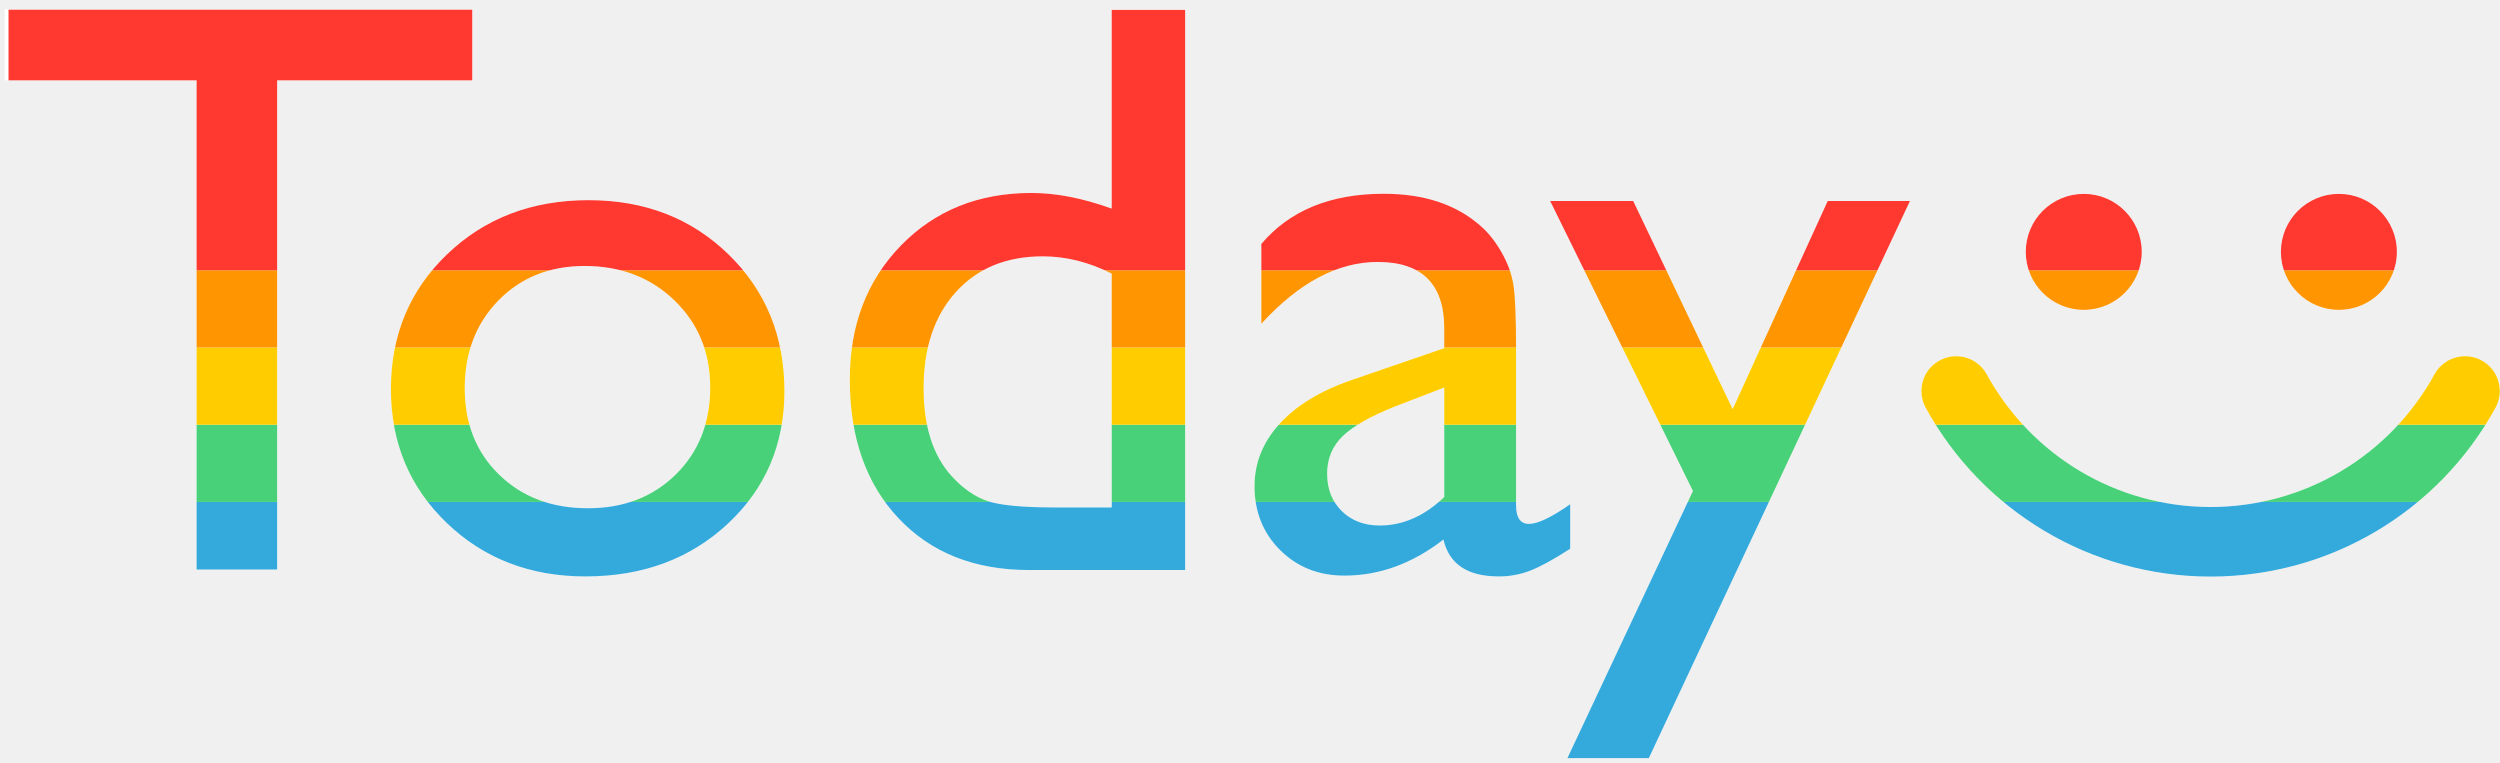
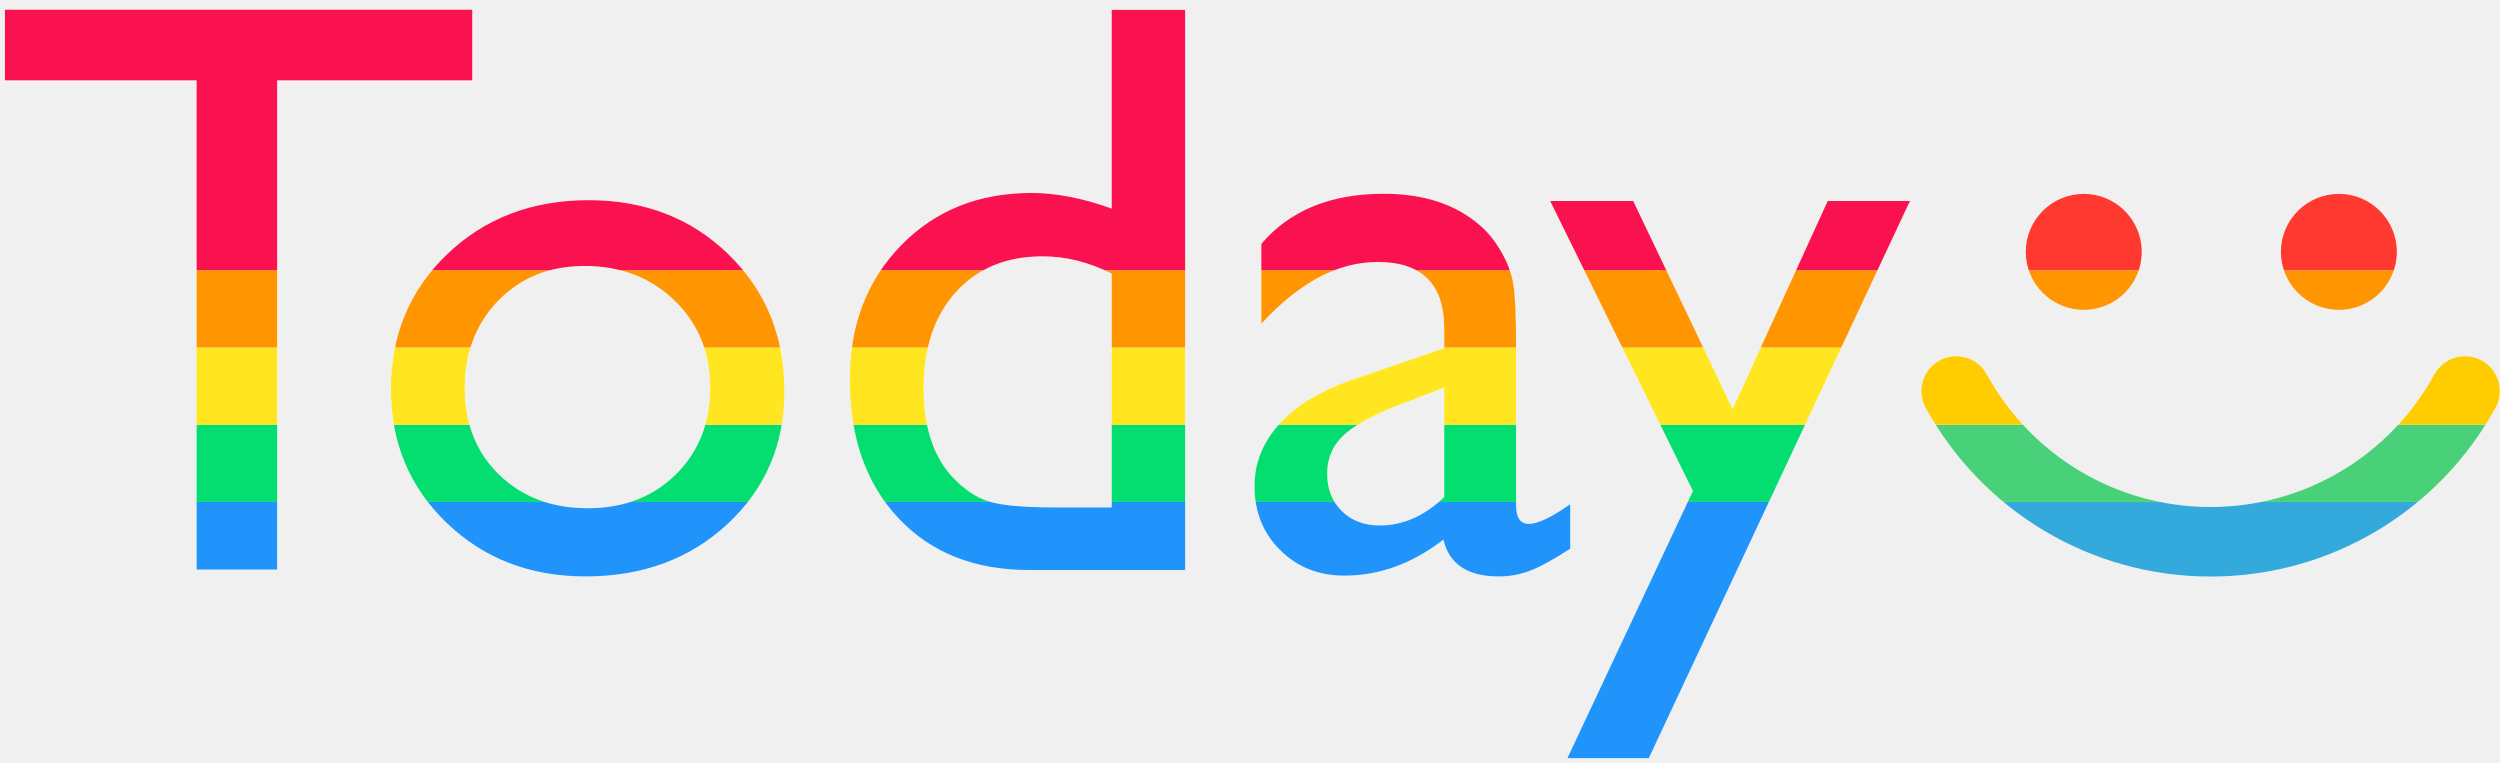
<svg xmlns="http://www.w3.org/2000/svg" xmlns:xlink="http://www.w3.org/1999/xlink" width="259px" height="79px" viewBox="0 0 259 79" version="1.1">
  <defs>
    <path d="M53.213,18.778 C48.603,27.188 39.781,32.525 30.018,32.525 C20.254,32.525 11.433,27.188 6.823,18.778 C5.866,17.033 3.675,16.393 1.93,17.35 C0.184,18.307 -0.455,20.498 0.502,22.243 C6.365,32.939 17.595,39.733 30.018,39.733 C42.44,39.733 53.671,32.939 59.534,22.243 C60.49,20.498 59.851,18.307 58.106,17.35 C56.36,16.393 54.169,17.033 53.213,18.778 Z M43.308,12.1 C46.626,12.1 49.315,9.411 49.315,6.093 C49.315,2.776 46.626,0.086 43.308,0.086 C39.991,0.086 37.301,2.776 37.301,6.093 C37.301,9.411 39.991,12.1 43.308,12.1 Z M16.877,12.1 C20.195,12.1 22.884,9.411 22.884,6.093 C22.884,2.776 20.195,0.086 16.877,0.086 C13.56,0.086 10.87,2.776 10.87,6.093 C10.87,9.411 13.56,12.1 16.877,12.1 Z" id="path-1" />
    <path d="M0.489,0.936 L48.924,0.936 L48.924,8.324 L28.711,8.324 L28.711,59 L20.369,59 L20.369,8.324 L0.489,8.324 L0.489,0.936 Z M60.986,20.739 C66.804,20.739 71.639,22.616 75.489,26.37 C79.34,30.124 81.266,34.84 81.266,40.52 C81.266,46.033 79.313,50.611 75.406,54.254 C71.5,57.897 66.583,59.718 60.654,59.718 C54.919,59.718 50.126,57.869 46.276,54.171 C42.425,50.472 40.499,45.853 40.499,40.312 C40.499,34.716 42.446,30.054 46.338,26.328 C50.23,22.602 55.113,20.739 60.986,20.739 L60.986,20.739 Z M60.571,27.554 C56.942,27.554 53.963,28.745 51.636,31.128 C49.309,33.511 48.146,36.544 48.146,40.229 C48.146,43.886 49.337,46.871 51.719,49.184 C54.102,51.497 57.163,52.654 60.903,52.654 C64.616,52.654 67.656,51.483 70.025,49.142 C72.393,46.801 73.578,43.803 73.578,40.146 C73.578,36.516 72.345,33.511 69.879,31.128 C67.414,28.745 64.311,27.554 60.571,27.554 L60.571,27.554 Z M115.175,1 L122.78,1 L122.78,59.054 L106.615,59.054 C100.963,59.054 96.454,57.267 93.088,53.693 C89.722,50.119 88.039,45.326 88.039,39.314 C88.039,33.691 89.805,29.064 93.338,25.435 C96.87,21.806 101.379,19.991 106.864,19.991 C109.413,19.991 112.183,20.531 115.175,21.612 L115.175,1 Z M115.175,52.571 L115.175,28.344 C112.82,27.152 110.438,26.557 108.028,26.557 C104.26,26.557 101.261,27.79 99.031,30.255 C96.801,32.721 95.686,36.045 95.686,40.229 C95.686,44.163 96.655,47.196 98.594,49.329 C99.758,50.604 100.991,51.463 102.293,51.906 C103.595,52.349 105.936,52.571 109.316,52.571 L115.175,52.571 Z M157.063,36.073 L157.063,52.321 C157.063,53.624 157.507,54.275 158.393,54.275 C159.308,54.275 160.734,53.596 162.674,52.238 L162.674,56.851 C160.956,57.959 159.578,58.714 158.539,59.116 C157.5,59.518 156.412,59.718 155.277,59.718 C152.035,59.718 150.124,58.444 149.542,55.895 C146.328,58.389 142.907,59.635 139.278,59.635 C136.618,59.635 134.402,58.756 132.629,56.997 C130.856,55.237 129.969,53.028 129.969,50.368 C129.969,47.958 130.835,45.804 132.566,43.906 C134.298,42.009 136.757,40.506 139.942,39.398 L149.625,36.073 L149.625,34.037 C149.625,29.438 147.326,27.139 142.727,27.139 C138.599,27.139 134.582,29.272 130.676,33.538 L130.676,25.269 C133.612,21.806 137.837,20.074 143.35,20.074 C147.478,20.074 150.789,21.155 153.282,23.315 C154.113,24.008 154.861,24.929 155.526,26.079 C156.191,27.229 156.613,28.378 156.793,29.528 C156.973,30.678 157.063,32.859 157.063,36.073 L157.063,36.073 Z M149.625,51.49 L149.625,40.146 L144.555,42.099 C141.979,43.124 140.157,44.156 139.091,45.195 C138.024,46.234 137.491,47.529 137.491,49.08 C137.491,50.659 137.996,51.947 139.007,52.945 C140.019,53.942 141.328,54.441 142.935,54.441 C145.345,54.441 147.575,53.457 149.625,51.49 L149.625,51.49 Z M189.352,20.822 L197.871,20.822 L170.818,78.543 L162.383,78.543 L175.39,50.867 L160.596,20.822 L169.198,20.822 L179.504,42.39 L189.352,20.822 Z" id="path-3" />
  </defs>
  <g id="LaunchScreens" stroke="none" stroke-width="1" fill="none" fill-rule="evenodd">
    <g id="iPhone-6-Plus" transform="translate(-73, -328)">
      <g id="launch_icon" transform="translate(73, 328)">
        <g id="icon" transform="translate(199, 20)">
          <mask id="mask-2" fill="white">
            <use xlink:href="#path-1" />
          </mask>
          <use id="Mask" fill="#FFFFFF" xlink:href="#path-1" />
          <rect id="Rectangle-1-Copy-4" fill="#34AADC" mask="url(#mask-2)" x="-190" y="32" width="250" height="27" />
          <rect id="Rectangle-1-Copy-3" fill="#48D178" mask="url(#mask-2)" x="-190" y="24" width="250" height="8" />
          <rect id="Rectangle-1-Copy-2" fill="#FFCC00" mask="url(#mask-2)" x="-190" y="16" width="250" height="8" />
          <rect id="Rectangle-1-Copy" fill="#FF9500" mask="url(#mask-2)" x="-190" y="8" width="250" height="8" />
          <rect id="Rectangle-1" fill="#FF3830" mask="url(#mask-2)" x="-190" y="-19" width="250" height="27" />
        </g>
        <g id="Text">
          <mask id="mask-4" fill="white">
            <use xlink:href="#path-3" />
          </mask>
          <use id="Mask" fill="#FFFFFF" xlink:href="#path-3" />
-           <rect id="Rectangle-1-Copy-4" fill="#34AADC" mask="url(#mask-4)" x="0.883" y="52" width="258.117" height="27" />
-           <rect id="Rectangle-1-Copy-3" fill="#48D178" mask="url(#mask-4)" x="0.883" y="44" width="258.117" height="8" />
-           <rect id="Rectangle-1-Copy-2" fill="#FFCC00" mask="url(#mask-4)" x="0.883" y="36" width="258.117" height="8" />
+           <rect id="Rectangle-1-Copy-4" fill="#2094FA" mask="url(#mask-4)" x="0.883" y="52" width="258.117" height="27" />
+           <rect id="Rectangle-1-Copy-3" fill="#04DE71" mask="url(#mask-4)" x="0.883" y="44" width="258.117" height="8" />
+           <rect id="Rectangle-1-Copy-2" fill="#FFE620" mask="url(#mask-4)" x="0.883" y="36" width="258.117" height="8" />
          <rect id="Rectangle-1-Copy" fill="#FF9500" mask="url(#mask-4)" x="0.883" y="28" width="258.117" height="8" />
-           <rect id="Rectangle-1" fill="#FF3830" mask="url(#mask-4)" x="0.883" y="1" width="258.117" height="27" />
+           <rect id="Rectangle-1" fill="#FA114F" mask="url(#mask-4)" x="0.489" y="1" width="258.511" height="27" />
        </g>
      </g>
    </g>
  </g>
</svg>
